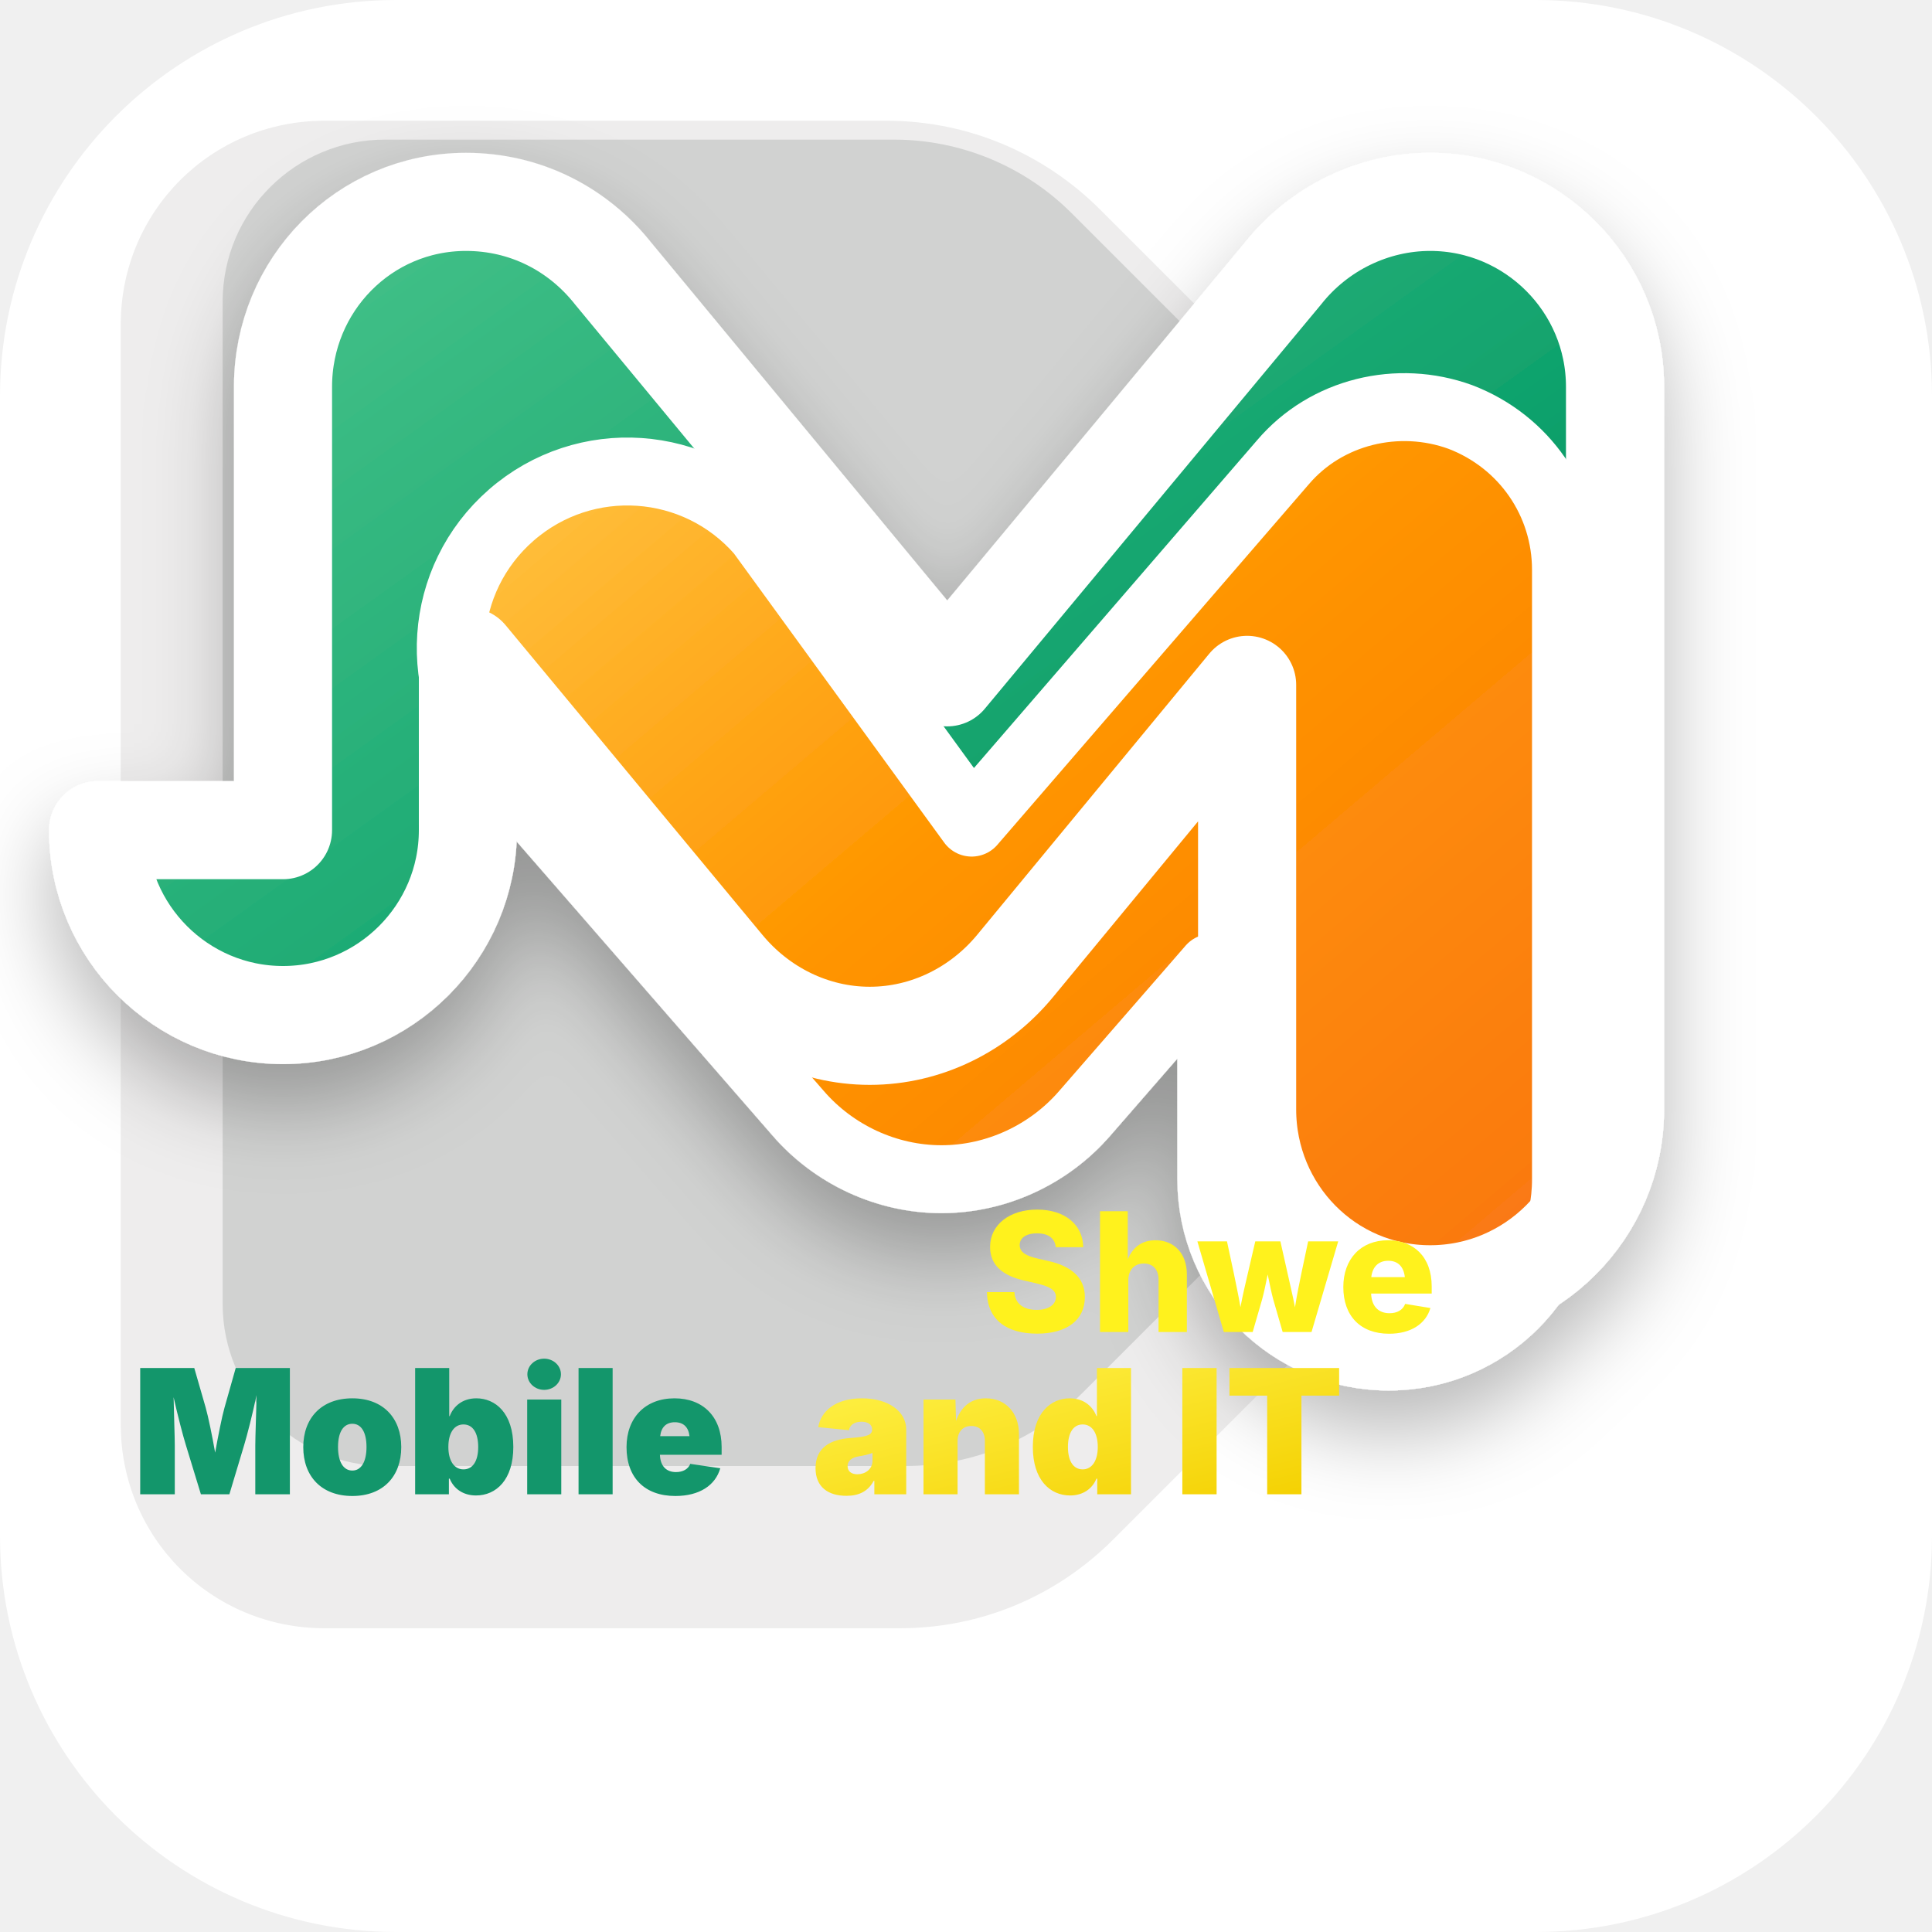
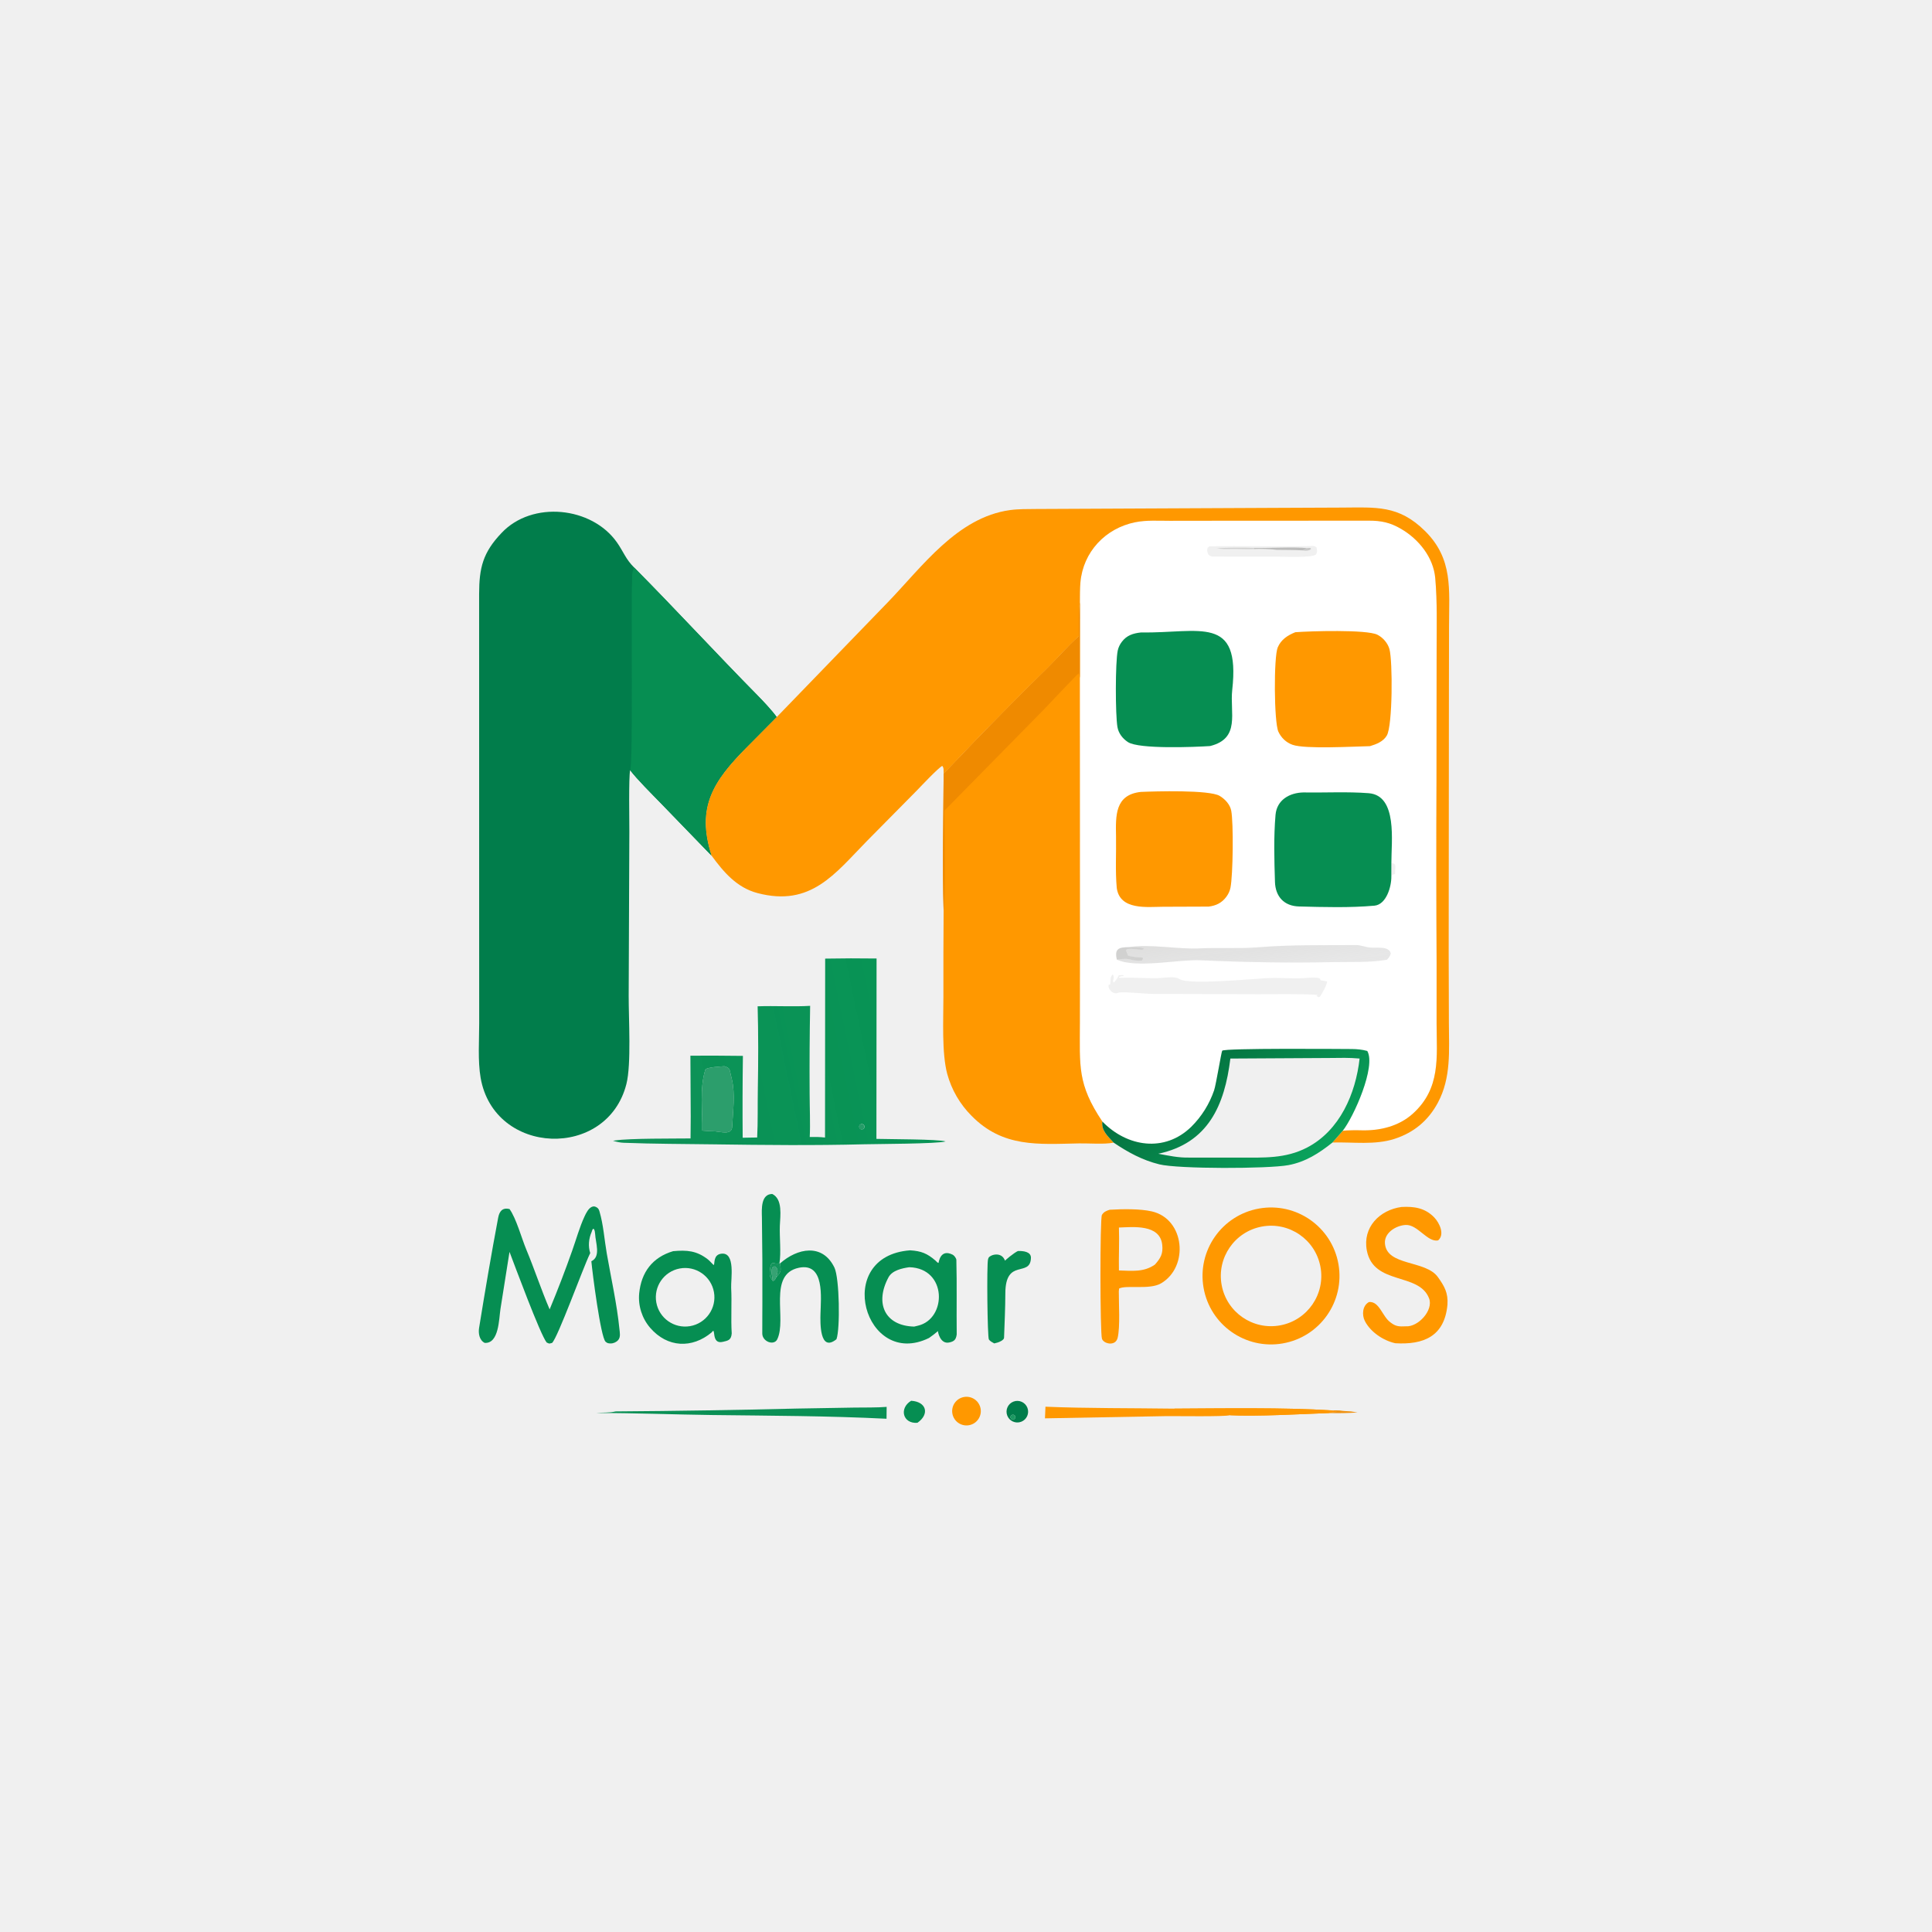
- <svg xmlns="http://www.w3.org/2000/svg" viewBox="0 0 1024 1024" role="img" aria-label="Mahar Shwe Mobile and IT">
+ <svg xmlns="http://www.w3.org/2000/svg" width="1024" height="1024" viewBox="0 0 1024 1024">
  <defs>
-     <linearGradient id="green" x1="0" y1="0" x2="1" y2="1">
-       <stop offset="0%" stop-color="#4ec78e" />
-       <stop offset="55%" stop-color="#11a36d" />
-       <stop offset="100%" stop-color="#047857" />
+     <linearGradient id="a" x1="638.41" x2="695.105" y1="270.965" y2="603.618" gradientUnits="userSpaceOnUse">
+       <stop offset="0" stop-color="#d0d1d2" stop-opacity="0" />
+       <stop offset="1" stop-color="#cecfcf" stop-opacity=".098" />
    </linearGradient>
-     <linearGradient id="orange" x1="0" y1="0" x2="1" y2="1">
-       <stop offset="0%" stop-color="#ffca4b" />
-       <stop offset="45%" stop-color="#ff9500" />
-       <stop offset="100%" stop-color="#f97316" />
+   </defs>
+   <path fill="#FFFFFF" d="M572.364 319.214c.032-3.445-.017-7.051.277-10.474 1.393-16.199 13.284-28.807 29.113-31.951 5.963-1.184 12.182-.749 18.244-.757l26.207-.036c26.411-.016 52.821.006 79.235-.036 6.666-.011 11.415.981 17.255 4.409 9.25 5.429 17.016 14.969 18.007 25.983 1.136 12.622.737 25.855.737 38.607l-.078 68.855q-.223 48.404.069 96.806l-.007 32.015c.081 17.803 2.259 34.293-12.67 47.703-7.359 6.61-17.333 9.008-27.01 8.759-2.245-.068-8.108-.092-10.096.271 5.863-7.369 17.783-34.14 13.031-42.332-2.759-.757-5.463-1.009-8.312-1.025-6.796-.037-67.099-.525-68.563.886-.419.404-3.27 18-4.298 20.989a49.86 49.86 0 0 1-12.111 19.345c-14.13 13.769-34.004 10.719-47.128-2.807-13.341-19.917-11.914-29.265-11.902-52.327l.039-39.681-.053-143.116zm25.877 182.802c-5.159.065-7.671.754-6.273 6.605 10.498 4.752 32.646-.2 44.344.333 23.28 1.061 46.45 1.477 69.747.989 9.1-.19 20.053.327 29.019-1.26 1.346-1.417 1.282-1.357 2.042-3.173-.662-4.267-7.266-2.904-10.645-3.267-2.124-.04-5.356-1.342-7.345-1.33-17.789.107-35-.241-52.757 1.198-9.632.781-20.598.069-30.521.566-11.351.57-26.347-2.482-37.611-.661m-7.913 18.812c-.454-.852-.452-.672-.234-1.561.166-.786.291-1.736-.058-2.493-.001-.002-.161-.228-.228-.196-1.748.854-.986 4.43-1.463 5.282-.245.087-.458-.014-.692.116-.766 1.711 2.149 5.776 5.412 4.071 3.548-.474 13.878.764 18.224.749l55.695.159c9.637.05 21.996-.292 31.419.357l-.688.526 1.155.687.716-.259c1.107-1.567 3.756-6.202 3.791-8.101l-3.502-.632-.141-.691c-.751-.599-1.249-.589-2.188-.648-3.113-.195-6.368.349-9.51.358-5.577.016-11.209-.408-16.778-.113-8.057.426-40.24 3.542-45.84.628-.854-.444-1.216-.738-2.209-.917-3.065-.55-7.255.312-10.448.324-6.517.024-12.884-.468-19.454-.198l-.234-.519a15 15 0 0 1 2.607-.513l-.439-.426-2.243.075c-.865 1.769-1.06 2.124-2.372 3.604zm105.176-231.472c-15.246.617-38.456-.24-54.455.227l-.98.73c-.472 1.732-.248 1.866.343 3.555 1.149.927.664.697 2.049 1.132l34.542.042c3.914.005 18.306.728 20.57-1.185.742-1.468.479-2.066.23-3.7-1.239-.89-.7-.646-2.299-.801m41.934 175.161c.761-1.896 2.131-.358 2.039-2.004-.154-2.76 1.071-4.795-2.02-5.091q-.067 3.548-.019 7.095" />
+   <path fill="#FF9800" d="M604.65 419.731c7.413-.317 36.354-1.194 41.835 2.127 2.806 1.701 5.453 4.494 6.091 7.815 1.265 6.577.944 34.145-.397 40.814-.352 1.751-1.1 3.359-2.159 4.793-2.407 3.26-5.465 4.745-9.395 5.233l-24.228.09c-8.249.03-22.863 2.014-24.497-9.981-.818-8.977-.222-18.31-.382-27.317-.196-11.018-.628-22.056 13.132-23.574" />
+   <path fill="#068E52" d="M737.438 464.517c.094 5.295-2.596 14.863-8.903 15.505-13.152 1.165-26.819.77-40.034.424-7.881-.206-12.495-5.21-12.742-13.008-.37-11.737-.712-23.791.293-35.503.682-7.951 7.397-11.791 14.85-11.928 11.367.197 23.271-.479 34.539.403 15.421 1.209 11.962 25.749 12.016 37.012q-.067 3.548-.019 7.095" />
+   <path fill="#FF9800" d="M686.539 335.09c7.658-.596 37.77-1.513 43.462 1.31 2.965 1.47 5.553 4.454 6.436 7.656 1.753 6.356 1.701 40.529-1.394 45.79-1.899 3.227-5.551 4.622-8.949 5.636-8.792.175-34.321 1.65-41.024-.725-3.366-1.192-6.024-3.724-7.506-6.957-2.34-5.104-2.5-39.69-.328-44.697 1.812-4.177 5.221-6.364 9.303-8.013" />
+   <path fill="#068E52" d="M604.64 335.225c31.446.437 52.931-9.637 48.471 30.455-1.347 12.11 4.52 25.704-11.748 29.742-8.106.539-37.693 1.739-43.534-2.101-2.825-1.857-4.991-4.641-5.566-8.004-1.124-6.569-1.157-34.239.158-40.498.359-1.712 1.119-3.246 2.17-4.638 2.595-3.435 5.932-4.496 10.049-4.956" />
+   <defs>
+     <linearGradient id="b" x1="667.66" x2="664.709" y1="516.683" y2="494.137" gradientUnits="userSpaceOnUse">
+       <stop offset="0" stop-color="#b7b8b9" stop-opacity=".157" />
+       <stop offset="1" stop-color="#b5b4b2" stop-opacity=".282" />
    </linearGradient>
-     <linearGradient id="gold" x1="0" y1="0" x2="1" y2="1">
-       <stop offset="0%" stop-color="#fff34a" />
-       <stop offset="100%" stop-color="#f4d000" />
+   </defs>
+   <path fill="url(#b)" d="M598.241 502.016c11.264-1.821 26.26 1.231 37.611.661 9.923-.497 20.889.215 30.521-.566 17.757-1.439 34.968-1.091 52.757-1.198 1.989-.012 5.221 1.29 7.345 1.33 3.379.363 9.983-1 10.645 3.267-.76 1.816-.696 1.756-2.042 3.173-8.966 1.587-19.919 1.07-29.019 1.26-23.297.488-46.467.072-69.747-.989-11.698-.533-33.846 4.419-44.344-.333 3.418-.445 4.951-.697 8.018.149 1.089.301 4.675.677 5.334.276.13-.376.737-.854.303-1.516-1.758-.089-6.213-.33-7.843-1.142.163.082-1.071-2.867-1.026-2.673.836-2.082 9.146.716 9.508-.86-.686-1.042-6.34-.681-8.021-.839" />
+   <path fill="#b7b7b6" fill-opacity=".914" d="M664.624 290.433c7.431.138 21.465-.67 28.058.081l-2.106 1.203c-4.461-.252-9.435-.23-13.948-.283-3.044-.458-8.926-.607-12.092-.445z" />
+   <path fill="#b7b7b6" fill-opacity=".545" d="M644.897 290.577c4.661-.285 14.953-.433 19.727-.144l-.088.556c-4.208.249-8.313-.152-12.477-.022-3.055 0-4.233.147-7.162-.39" />
+   <path fill="#b7b7b6" fill-opacity=".714" d="M692.682 290.514c3.997-.678 1.964 2.014-2.106 1.203z" />
+   <path fill="#b7b7b6" fill-opacity=".545" d="M598.241 502.016c1.681.158 7.335-.203 8.021.839-.362 1.576-8.672-1.222-9.508.86-.045-.194 1.189 2.755 1.026 2.673 1.63.812 6.085 1.053 7.843 1.142.434.662-.173 1.14-.303 1.516-.659.401-4.245.025-5.334-.276-3.067-.846-4.6-.594-8.018-.149-1.398-5.851 1.114-6.54 6.273-6.605" />
+   <path fill="#017d4b" d="M333.975 408.19c-.796 4.004-.404 27.338-.409 32.712l-.352 86.781c-.035 12.345 1.444 36.361-1.201 46.837-10.159 40.228-70.031 38.173-77.262-3.209-1.566-8.96-.757-20.138-.765-28.978l-.023-49.974-.018-177.625c.041-13.768 1.96-21.878 11.903-32.272 16.19-17.232 47.824-13.973 61.156 5.037 3.464 4.939 4.658 8.913 9.094 13.283 21.988 22.175 43.523 45.611 65.507 67.9 2.887 2.928 7.739 8.082 10.061 11.397l-15.989 16.116c-17.504 17.718-26.858 31.572-18.526 57.316l-27.071-27.964c-4.483-4.622-12.485-12.549-16.105-17.357" />
+   <path fill="#068E52" d="M336.098 300.782c21.988 22.175 43.523 45.611 65.507 67.9 2.887 2.928 7.739 8.082 10.061 11.397l-15.989 16.116c-17.504 17.718-26.858 31.572-18.526 57.316l-27.071-27.964c-4.483-4.622-12.485-12.549-16.105-17.357 1.669-1.904.42-90.299 1.038-99.628.18-2.719-.456-4.447 1.085-7.78" />
+   <path fill="#FF9800" d="m411.666 380.079 58.813-60.776c18.341-18.972 36.852-45.076 64.814-48.939 4.461-.617 9.38-.551 13.902-.59l127.845-.596 33.995-.144c18.175-.063 30.189-1.518 44.278 12.436 14.946 14.805 12.712 30.95 12.708 50.424l-.064 34.947-.124 137.894.11 37.432c.056 14.546 1.267 29.051-5.846 42.291-5.102 9.494-12.705 15.842-22.987 19.166-10.47 3.385-22.051 1.609-32.882 1.932l5.419-6.188c1.988-.363 7.851-.339 10.096-.271 9.677.249 19.651-2.149 27.01-8.759 14.929-13.41 12.751-29.9 12.67-47.703l.007-32.015a9081 9081 0 0 1-.069-96.806l.078-68.855c0-12.752.399-25.985-.737-38.607-.991-11.014-8.757-20.554-18.007-25.983-5.84-3.428-10.589-4.42-17.255-4.409-26.414.042-52.824.02-79.235.036l-26.207.036c-6.062.008-12.281-.427-18.244.757-15.829 3.144-27.72 15.752-29.113 31.951-.294 3.423-.245 7.029-.277 10.474-.778 3.296-.528 13.834-.532 17.988-6.07 5.392-11.154 11.484-16.885 17.08-13.151 12.844-25.984 25.865-38.755 39.06-1.824 1.885-15.437 16.251-16.034 16.643-.107-1.87.207-2.939-.753-4.048-2.338 1.271-11.07 10.582-13.476 13.062l-26.552 26.869c-16.858 17.19-29.562 34.911-57.813 27.503-11.02-2.889-17.916-11.012-24.413-19.86-8.332-25.744 1.022-39.598 18.526-57.316z" />
+   <path fill="#FF9800" d="M571.832 337.202c.004-4.154-.246-14.692.532-17.988l-.014 40.086.053 143.116-.039 39.681c-.012 23.062-1.439 32.41 11.902 52.327-.613 4.842 2.935 7.782 5.974 11.184-4.862 1.037-13.105.313-18.243.415-21.842.433-40.404 2.297-57.054-14.614a50.17 50.17 0 0 1-12.887-22.199c-2.948-11.083-2.031-28.607-2.032-40.679q-.057-22.975.115-45.949c-.708-22.459-.119-49.814.019-72.597.597-.392 14.21-14.758 16.034-16.643 12.771-13.195 25.604-26.216 38.755-39.06 5.731-5.596 10.815-11.688 16.885-17.08" />
+   <path fill="#EF8A00" d="M571.832 337.202c.004-4.154-.246-14.692.532-17.988l-.014 40.086c-.198-1.147-.193-1.366-.568-2.454-.803.427-16.711 17.365-18.516 19.223l-52.671 53.556c.023 6.327.739 49.993-.456 52.957-.708-22.459-.119-49.814.019-72.597.597-.392 14.21-14.758 16.034-16.643 12.771-13.195 25.604-26.216 38.755-39.06 5.731-5.596 10.815-11.688 16.885-17.08" />
+   <defs>
+     <linearGradient id="c" x1="324.795" x2="490.199" y1="587.245" y2="552.733" gradientUnits="userSpaceOnUse">
+       <stop offset="0" stop-color="#068E52" stop-opacity=".969" />
+       <stop offset="1" stop-color="#079455" />
    </linearGradient>
-     <filter id="soft" x="-20%" y="-20%" width="140%" height="140%">
-       <feDropShadow dx="0" dy="22" stdDeviation="22" flood-color="#000" flood-opacity=".28" />
-     </filter>
  </defs>
-   <rect width="1024" height="1024" rx="210" fill="#ffffff" />
-   <path d="M64 172C64 112 112 64 172 64h298c44 0 84 18 113 47l236 236c66 66 66 174 0 240L590 816c-30 30-70 47-113 47H172c-60 0-108-48-108-108z" fill="#4d4c47" opacity=".10" />
-   <path d="M118 160c0-48 39-86 86-86h270c35 0 69 14 94 39l216 216c55 55 55 144 0 199L574 738c-25 25-58 39-94 39H204c-47 0-86-38-86-86z" fill="#4f5a55" opacity=".18" />
-   <g filter="url(#soft)">
-     <path d="M150 440V205c0-54 43-98 97-98 31 0 59 14 78 38l177 214 178-214c19-24 48-38 78-38 54 0 98 44 98 98v383c0 54-44 98-98 98s-97-44-97-98V363L538 512c-19 23-47 37-77 37s-58-14-77-37L248 348v92c0 54-44 98-98 98S52 494 52 440z" fill="url(#green)" />
-     <path d="M515 436 680 245c23-27 61-36 94-24 34 13 56 45 56 81v323c0 52-42 94-94 94s-94-42-94-94V513l-67 77c-19 22-47 35-76 35s-57-13-76-35L262 405c-34-39-30-98 9-132s98-30 132 9z" fill="url(#orange)" />
-     <path d="M150 440V205c0-54 43-98 97-98 31 0 59 14 78 38l177 214 178-214c19-24 48-38 78-38 54 0 98 44 98 98v383c0 54-44 98-98 98s-97-44-97-98V363L538 512c-19 23-47 37-77 37s-58-14-77-37L248 348v92c0 54-44 98-98 98S52 494 52 440z" fill="none" stroke="#ffffff" stroke-width="52" stroke-linecap="round" stroke-linejoin="round" />
-     <path d="M515 436 680 245c23-27 61-36 94-24 34 13 56 45 56 81v323c0 52-42 94-94 94s-94-42-94-94V513l-67 77c-19 22-47 35-76 35s-57-13-76-35L262 405c-34-39-30-98 9-132s98-30 132 9z" fill="none" stroke="#ffffff" stroke-width="36" stroke-linecap="round" stroke-linejoin="round" />
-   </g>
-   <text x="520" y="706" font-family="Inter,Arial,sans-serif" font-size="88" font-weight="800" fill="#fff21d">Shwe</text>
-   <text x="70" y="792" font-family="Inter,Arial,sans-serif" font-size="92" font-weight="900" fill="#13966b">Mobile</text>
-   <text x="430" y="792" font-family="Inter,Arial,sans-serif" font-size="92" font-weight="900" fill="url(#gold)">and IT</text>
+   <path fill="url(#c)" d="M437.351 508.086a822 822 0 0 1 27.247-.058l-.079 95.596c6.07.19 32.913.127 36.678 1.363-4.537 1.295-36.608 1.332-43.166 1.504-26.492.686-52.976.415-79.468.039-15.967-.227-31.966-.21-47.926-.829-1.942-.075-3.876-.499-5.728-1.066l.437-.072.731-.105c7.862-1.182 31.17-.943 39.929-1.065l.095-11.518-.173-32.342q13.914-.081 27.827.105-.306 21.691-.121 43.384l7.677-.129c.436-8.051.202-17.293.349-25.467.264-14.697.305-29.366-.099-44.062 9.044-.343 19.108.302 27.831-.249a1892 1892 0 0 0-.27 46.68c.011 6.803.412 16.331.056 22.822 3.071-.022 5.039-.045 8.101.295zm-65.126 91.161c2.493.245 4.407.33 6.899.409 2.927.232 8.736 2.072 8.937-2.406.379-8.427 1.766-17.123-.22-25.491l-.485-2c-.743-3.113-.378-3.636-3.402-4.632-1.453.138-9.693.464-10.142 1.908-3.099 9.956-1.38 21.935-1.587 32.212m85.057-.725a1.43 1.43 0 1 0-1.108-2.635 1.43 1.43 0 0 0 1.108 2.635" />
+   <path fill="#068E52" fill-opacity=".839" d="M383.954 565.127c3.024.996 2.659 1.519 3.402 4.632l.485 2c1.986 8.368.599 17.064.22 25.491-.201 4.478-6.01 2.638-8.937 2.406-2.492-.079-4.406-.164-6.899-.409.207-10.277-1.512-22.256 1.587-32.212.449-1.444 8.689-1.77 10.142-1.908" />
+   <path fill="#068E52" fill-opacity=".863" d="M455.983 595.984a1.43 1.43 0 1 1 1.49 2.443 1.43 1.43 0 0 1-1.49-2.443" />
+   <defs>
+     <linearGradient id="d" x1="637.536" x2="687.239" y1="556.49" y2="618.95" gradientUnits="userSpaceOnUse">
+       <stop offset="0" stop-color="#04713F" />
+       <stop offset="1" stop-color="#0AA25C" />
+     </linearGradient>
+   </defs>
+   <path fill="url(#d)" d="M584.266 594.424c13.124 13.526 32.998 16.576 47.128 2.807a49.86 49.86 0 0 0 12.111-19.345c1.028-2.989 3.879-20.585 4.298-20.989 1.464-1.411 61.767-.923 68.563-.886 2.849.016 5.553.268 8.312 1.025 4.752 8.192-7.168 34.963-13.031 42.332l-5.419 6.188c-7.086 5.684-14.29 10.304-23.37 11.993-10.684 1.987-58.282 2.074-68.368-.415-9.017-2.226-16.63-6.375-24.25-11.526-3.039-3.402-6.587-6.342-5.974-11.184m67.853-33.372c-3.026 24.807-11.782 44.851-38.202 50.46 5.668 1.046 10.503 2.14 16.324 2.031l26.94.01c12.483-.01 24.106.647 35.579-5.314 17.353-9.016 25.783-28.553 27.856-47.185-5.388-.514-10.513-.355-15.915-.295z" />
+   <path fill="#FF9800" d="M667.277 640.557c19.775-3.532 38.658 9.671 42.129 29.457s-9.791 38.628-29.588 42.036c-19.71 3.394-38.45-9.797-41.905-29.495-3.456-19.699 9.676-38.481 29.364-41.998m11.273 61.904c14.463-2.687 24.006-16.594 21.311-31.055s-16.606-23.997-31.066-21.295c-14.449 2.701-23.976 16.6-21.284 31.05 2.693 14.451 16.587 23.985 31.039 21.3" />
+   <path fill="#068E52" d="M291.322 693.996a595 595 0 0 0 11.968-31.164c2.127-5.967 3.883-12.439 6.555-18.156.791-1.695 2.03-4.231 3.855-5.024.967-.421 1.797-.214 2.663.333.823.52 1.107 1.219 1.373 2.11 2.077 6.943 2.611 15.06 3.862 22.251 2.304 13.242 5.363 26.663 6.708 40.026.192 1.915.725 4.266-.638 5.867-.966 1.136-2.529 1.831-4.019 1.818-1.162-.011-1.785-.122-2.673-.913-2.629-2.341-7.044-36.91-7.544-42.672 5.19-2.421 2.198-9.815 2.001-14.476-.069-1.648-.896-4.579-1.866-.99-1.533 3.47-1.918 7.551-.729 11.168l-.247.5c-3.664 7.565-17.012 44.487-19.997 47.115-1.947.426-1.038.519-2.831-.216-3.315-3.926-17.096-41.203-19.713-48.058l-4.792 30.247c-.815 5.245-.756 18.502-8.376 17.996-2.827-1.443-3.423-5.056-2.954-7.949 3.154-19.466 6.453-39.007 10.109-58.382.639-3.386 2.217-5.5 6.003-4.63 3.565 4.873 6.428 15.551 8.941 21.561 4.203 10.052 8.054 21.737 12.341 31.638" />
+   <path fill="#068E52" d="M482.406 662.699c5.864.369 8.998 1.62 13.455 5.468.439.379 1.043 1.241 1.58 1.181.123-.141.853-7.751 7.57-4.292.745.383 1.858 1.879 1.88 2.714.338 13.135.034 26.34.186 39.486-.391 2.899-1.406 3.677-3.827 4.259-5.096 1.224-6.262-6.104-6.093-6.021-1.713 1.427-2.891 2.392-4.771 3.671-34.009 16.677-51.239-43.478-9.98-46.466m2.122 40.419 1.981-.474c15.411-3.552 15.636-30.447-4.552-30.994-3.91.555-9.056 1.68-11.032 5.353-7.389 13.735-1.992 25.73 13.603 26.115" />
+   <path fill="#068E52" d="M356.778 663.144c7.192-.646 12.426-.326 18.45 4.396 1.08.847 2.297 2.368 3.018 2.939l.137-.057c.508-1.065-.268-5.363 3.868-5.925 7.74-1.054 5.052 13.617 5.283 18.097.416 8.082-.206 16.085.295 24.134-.275 3.734-2.16 3.823-4.582 4.445-6.713 1.724-3.52-8.564-6-5.02-10.437 8.772-23.529 8.123-32.583-2.31a24.55 24.55 0 0 1-5.885-18.342c1.118-11.211 7.051-19.113 17.999-22.357m8.946 39.743c8.505-1.44 14.203-9.538 12.689-18.029-1.514-8.492-9.661-14.12-18.139-12.532-8.374 1.569-13.919 9.594-12.423 17.982s9.473 14.002 17.873 12.579" />
+   <path fill="#FF9800" d="M588.174 641.19c6.908-.391 15.993-.568 22.324.881 17.497 4.005 19.791 29.36 4.898 38.122-6.054 3.561-18.289.76-22.232 2.742l-.166 1.44c-.05 6.601.778 18.851-.623 24.71-.236.988-.851 2.005-1.758 2.491-1.382.739-2.997.653-4.419.055-.829-.348-1.836-1.14-2.125-1.999-1.044-3.109-1.11-63.906-.031-65.705.985-1.643 2.418-2.192 4.132-2.737m4.882 32.17c6.903.212 13.198 1.023 19.079-3.112 3.071-3.459 4.38-5.78 3.867-10.502-1.201-11.047-15.59-9.383-22.945-9.124.275 7.418-.153 15.186-.001 22.738" />
+   <path fill="#FF9800" d="M742.818 639.722c6.655-.375 12.51.491 17.378 5.562 2.697 2.81 5.726 8.957 2.036 12.158-5.745 1.103-10.803-8.495-17.19-8.189-5.087.244-11.393 4.125-11.003 9.726.849 12.17 21.549 8.795 28.056 17.88 3.481 4.861 5.486 8.354 5.089 14.598-1.535 17.021-12.865 21.359-27.65 20.488-6.34-1.399-13.085-5.89-16.1-11.722-1.684-3.255-1.374-8.237 2.189-10.13 5.557-.447 7.043 7.802 11.418 10.85 2.773 2.189 4.68 2.189 8.041 2.026 6.53.498 14.782-8.487 12.361-14.803-5.348-13.955-29.47-6.759-32.998-25.425-2.308-12.21 6.722-21.422 18.373-23.019" />
+   <path fill="#068E52" d="M413.49 669.602c9.019-7.974 22.371-10.901 28.764 2.223 2.687 5.517 3.114 32.45 1.088 37.995-9.043 7.274-8.579-9.116-8.471-13.495.21-8.429 2.364-27.307-11.483-24.378-16.637 3.52-6.149 27.224-11.459 37.965-1.721 3.432-7.886 1.234-7.905-3.138-.024-5.67.06-11.296.053-16.941q.095-22.297-.247-44.591c-.109-4.324-.629-12.367 5.485-12.414 5.621 2.779 4.235 11.47 4.02 16.847-.237 5.903.73 14.319-.212 19.859-3.053 1.094-4.52-2.658-5.132 4.47-.207 2.419.33 3.039 1.641 4.969 1.078-.327 1.19-.827 1.695-1.785 2.906-3.631 2.598-3.266 2.163-7.586" />
+   <path fill="#FF9800" d="M554.115 745.586c21.447.895 46.407.719 68.086 1.02 25.044-.127 59.306-.657 83.496.93l.547.161c.774.224 1.096.273 1.887.402l-.012.225.481-.106.047.04-.087-.005-.023.031c-1.842.235-2.272.148-4.161.661-14.661.507-38.181 1.914-52.528 1.154-3.016.848-27.947.413-33.373.468l-64.619 1.184z" />
+   <path fill="#FF9800" d="M622.201 746.606c25.044-.127 59.306-.657 83.496.93l.547.161c.774.224 1.096.273 1.887.402l-.012.225.481-.106.047.04-.087-.005-.023.031c-1.842.235-2.272.148-4.161.661-14.661.507-38.181 1.914-52.528 1.154 2.786-1.14 9.851-1.19 13.312-1.4-2.084-1.34-36.584-.521-42.959-2.093" />
+   <path fill="#068E52" d="M539.555 663.049c2.68-.06 6.979.292 6.863 3.701-.357 10.549-13.522-.228-13.566 18.764-.018 7.695-.405 15.813-.683 23.55-.043 1.17-2.473 2.253-3.456 2.518l-1.744.457c-.984-.558-2.179-1.115-2.839-2.079-.782-1.142-1.195-39.663-.451-42.462.259-.975.409-1.223 1.287-1.743 1.391-.823 3.202-1.072 4.761-.606 1.208.36 2.15 1.284 2.683 2.405.329.691-.013.076.343.686-.496.02 4.8-4.324 6.802-5.191" />
+   <path fill="#068E52" fill-opacity=".98" d="M326.285 748.084a5566 5566 0 0 0 96.345-1.523l30.15-.513c5.245-.072 12.157.054 17.162-.378l-.062 6.296c-30.66-1.536-61.507-1.597-92.19-1.971-20.588-.251-41.104-1.109-61.699-1.083 3.763-.365 6.592.044 10.294-.828" />
+   <path fill="#FF9800" d="M510.893 740.447a7.593 7.593 0 1 1 2.73 14.939 7.593 7.593 0 0 1-2.73-14.939" />
+   <path fill="#017d4b" d="M537.19 742.866a5.721 5.721 0 1 1 4.028 10.71 5.721 5.721 0 0 1-4.028-10.71m.459 9.293a1.3 1.3 0 1 0-1.557-2.083 1.3 1.3 0 0 0 1.557 2.083" />
+   <path fill="#068e52" fill-opacity=".906" d="M535.949 750.201a1.3 1.3 0 1 1 1.842 1.836 1.3 1.3 0 0 1-1.842-1.836" />
+   <path fill="#068E52" d="M482.923 742.435c8.126.482 9.946 7.063 3.336 11.674-7.737.64-9.872-7.717-3.336-11.674" />
+   <path fill="#068E52" fill-opacity=".941" d="m413.123 669.534.367.068c.435 4.32.743 3.955-2.163 7.586.577-2.409 1.655-4.037-.366-5.894-3.063-.613-1.714 5.181-1.471 6.726l.142.953c-1.311-1.93-1.848-2.55-1.641-4.969.612-7.128 2.079-3.376 5.132-4.47" />
+   <path fill="#068E52" fill-opacity=".792" d="m409.632 678.973-.142-.953c-.243-1.545-1.592-7.339 1.471-6.726 2.021 1.857.943 3.485.366 5.894-.505.958-.617 1.458-1.695 1.785" />
+   <path fill="#EF8A00" fill-opacity=".918" d="M705.697 747.536c1.482-.027 2.756-.045 4.238.024 2.333.36 3.724.378 6.055.506q1.773.249 3.533.579a161 161 0 0 1-15.147.3c1.889-.513 2.319-.426 4.161-.661l.023-.031.087.005-.047-.04-.481.106.012-.225c-.791-.129-1.113-.178-1.887-.402z" />
</svg>
